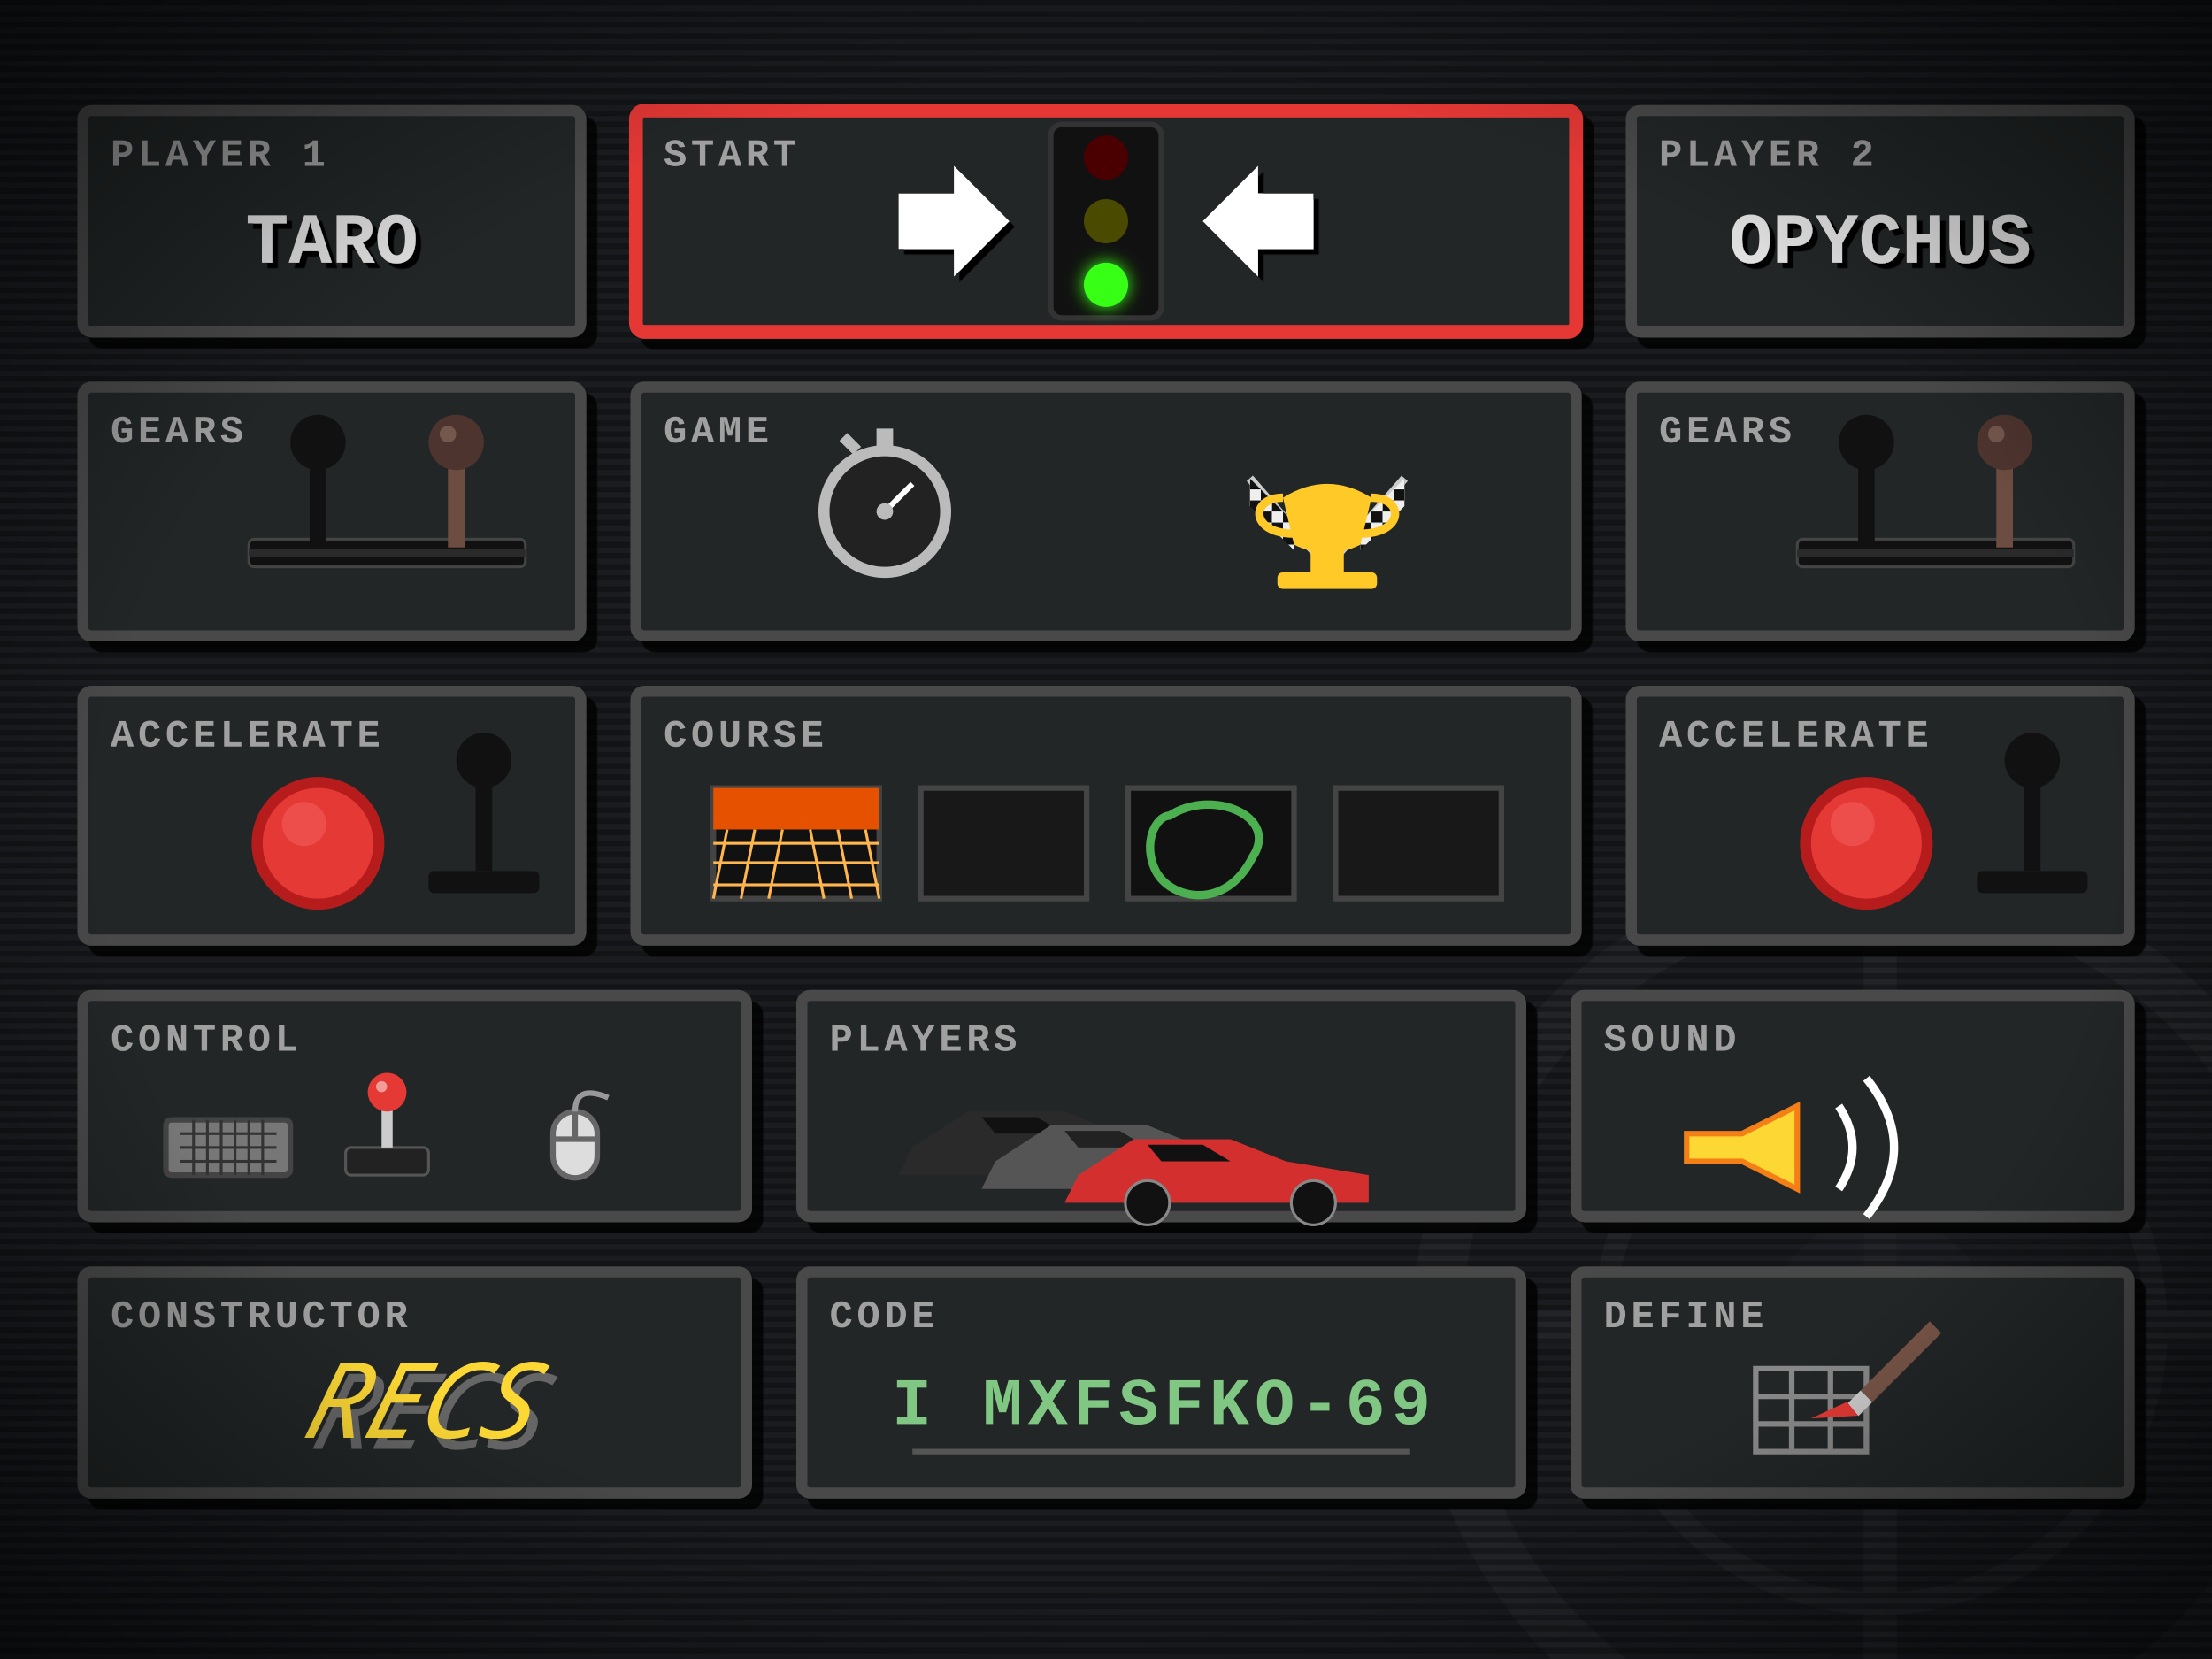
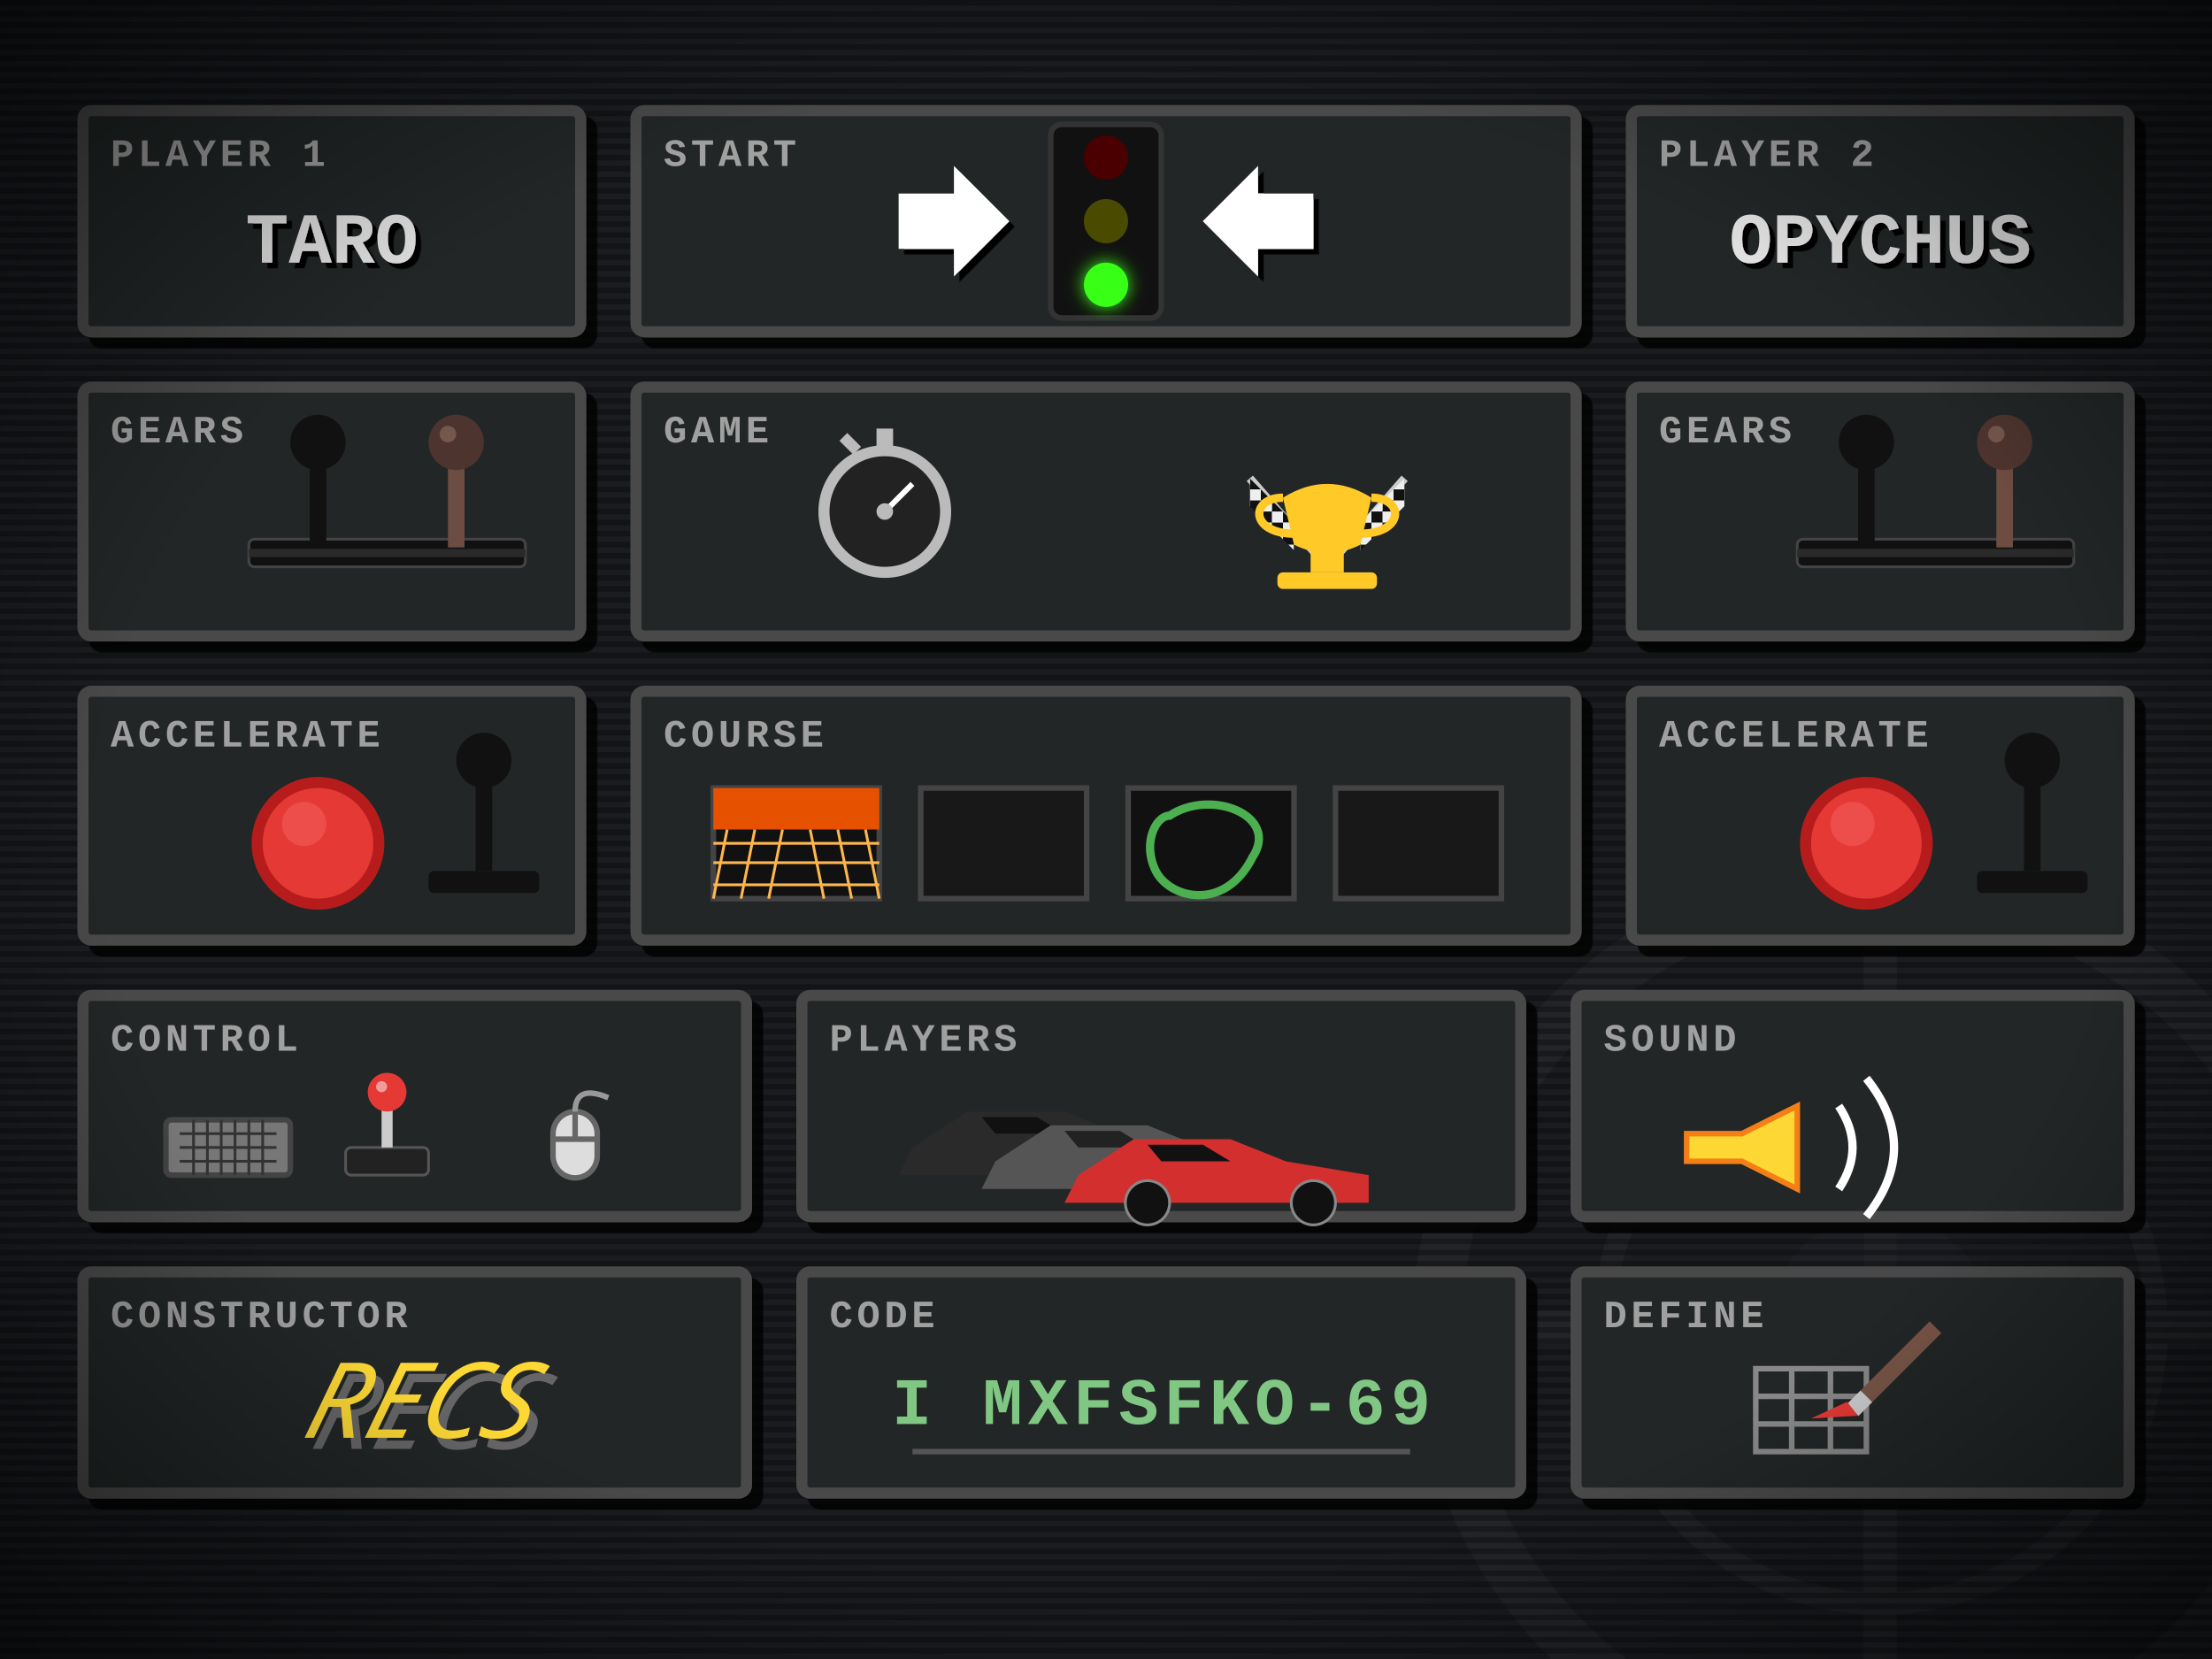
- <svg xmlns="http://www.w3.org/2000/svg" viewBox="0 0 800 600" width="100%" height="100%" style="background-color: #121212;">
+ <svg xmlns="http://www.w3.org/2000/svg" viewBox="0 0 800 600" width="800" height="600">
  <defs>
    <filter id="shadow" x="-10%" y="-10%" width="130%" height="130%">
      <feDropShadow dx="4" dy="4" stdDeviation="0" flood-color="#000" flood-opacity="0.8" />
    </filter>
    <filter id="glow-green" x="-50%" y="-50%" width="200%" height="200%">
      <feGaussianBlur stdDeviation="3" result="blur" />
      <feMerge>
        <feMergeNode in="blur" />
        <feMergeNode in="SourceGraphic" />
      </feMerge>
    </filter>
    <pattern id="scanlines" width="4" height="4" patternUnits="userSpaceOnUse">
      <rect width="4" height="2" fill="#000" opacity="0.3" />
    </pattern>
    <radialGradient id="vignette" cx="50%" cy="50%" r="75%">
      <stop offset="60%" stop-color="#000" stop-opacity="0" />
      <stop offset="100%" stop-color="#000" stop-opacity="0.7" />
    </radialGradient>
    <pattern id="checker" width="8" height="8" patternUnits="userSpaceOnUse">
      <rect width="4" height="4" fill="#111" />
      <rect x="4" y="4" width="4" height="4" fill="#111" />
      <rect x="4" width="4" height="4" fill="#eee" />
      <rect y="4" width="4" height="4" fill="#eee" />
    </pattern>
    <g id="gear_content">
      <rect x="60" y="55" width="100" height="10" fill="#111" rx="2" stroke="#444" stroke-width="1" />
      <line x1="60" y1="60" x2="160" y2="60" stroke="#2a2a2a" stroke-width="3" />
      <line x1="85" y1="58" x2="85" y2="20" stroke="#111" stroke-width="6" />
      <circle cx="85" cy="20" r="10" fill="#111" />
      <line x1="135" y1="58" x2="135" y2="20" stroke="#6d4c41" stroke-width="6" />
      <circle cx="135" cy="20" r="10" fill="#4e342e" />
      <circle cx="132" cy="17" r="3" fill="#8d6e63" opacity="0.6" />
    </g>
    <g id="accel_content">
      <circle cx="85" cy="55" r="22" fill="#e53935" stroke="#b71c1c" stroke-width="4" />
      <circle cx="80" cy="48" r="8" fill="#ef5350" opacity="0.8" />
      <rect x="125" y="65" width="40" height="8" fill="#111" rx="2" />
      <line x1="145" y1="65" x2="145" y2="25" stroke="#111" stroke-width="6" />
      <circle cx="145" cy="25" r="10" fill="#111" />
    </g>
    <style>
            .box { fill: #242528; stroke: #4a4a4a; stroke-width: 4; rx: 3; filter: url(#shadow); }
            .start-box { fill: #242528; stroke: #e53935; stroke-width: 5; rx: 3; filter: url(#shadow); }
            .title { fill: #a0a0a0; font-family: 'Courier New', Courier, monospace; font-size: 14px; font-weight: bold; letter-spacing: 1.5px; text-transform: uppercase; }
            .val { fill: #e0e0e0; font-family: 'Courier New', Courier, monospace; font-size: 26px; font-weight: 900; text-transform: uppercase; }
            .code-text { fill: #81c784; font-family: 'Courier New', Courier, monospace; font-size: 24px; font-weight: bold; letter-spacing: 2px; }
            .recs-text { font-family: 'Impact', 'Arial Black', sans-serif; font-size: 38px; font-style: italic; text-transform: uppercase; }
        </style>
  </defs>
  <rect width="100%" height="100%" fill="#1a1c20" />
  <g transform="translate(680, 480)" stroke="#2c2f35" fill="none" opacity="0.4">
    <circle r="160" stroke-width="18" />
    <circle r="100" stroke-width="8" />
    <path d="M -180,0 L 180,0 M 0,-180 L 0,180" stroke-width="12" />
    <circle r="40" fill="#2c2f35" opacity="0.5" />
  </g>
  <rect width="100%" height="100%" fill="url(#scanlines)" pointer-events="none" />
  <rect x="30" y="40" width="180" height="80" class="box" />
  <text x="40" y="60" class="title">PLAYER 1</text>
  <text x="120" y="95" class="val" text-anchor="middle" filter="drop-shadow(2px 2px 0px #000)">TARO</text>
-   <rect x="230" y="40" width="340" height="80" class="start-box" />
+   <rect x="230" y="40" width="340" height="80" class="box" />
  <text x="240" y="60" class="title">START</text>
  <polygon points="325,70 345,70 345,60 365,80 345,100 345,90 325,90" fill="#fff" filter="drop-shadow(2px 2px 0px #000)" />
  <rect x="380" y="45" width="40" height="70" fill="#111" stroke="#333" stroke-width="2" rx="4" />
  <circle cx="400" cy="57" r="8" fill="#4a0000" />
  <circle cx="400" cy="80" r="8" fill="#4a4a00" />
  <circle cx="400" cy="103" r="8" fill="#39ff14" filter="url(#glow-green)" />
  <polygon points="475,70 455,70 455,60 435,80 455,100 455,90 475,90" fill="#fff" filter="drop-shadow(2px 2px 0px #000)" />
  <rect x="590" y="40" width="180" height="80" class="box" />
  <text x="600" y="60" class="title">PLAYER 2</text>
  <text x="680" y="95" class="val" text-anchor="middle" filter="drop-shadow(2px 2px 0px #000)">OPYCHUS</text>
  <g transform="translate(30, 140)">
    <rect x="0" y="0" width="180" height="90" class="box" />
    <text x="10" y="20" class="title">GEARS</text>
    <use href="#gear_content" />
  </g>
  <g transform="translate(30, 250)">
    <rect x="0" y="0" width="180" height="90" class="box" />
    <text x="10" y="20" class="title">ACCELERATE</text>
    <use href="#accel_content" />
  </g>
  <g transform="translate(230, 140)">
    <rect x="0" y="0" width="340" height="90" class="box" />
    <text x="10" y="20" class="title">GAME</text>
    <g transform="translate(90, 45)">
      <circle cx="0" cy="0" r="22" fill="#222" stroke="#bbb" stroke-width="4" />
      <line x1="0" y1="-22" x2="0" y2="-30" stroke="#bbb" stroke-width="6" />
      <line x1="-10" y1="-22" x2="-15" y2="-27" stroke="#bbb" stroke-width="4" />
      <line x1="0" y1="0" x2="10" y2="-10" stroke="#fff" stroke-width="2" />
      <circle cx="0" cy="0" r="3" fill="#bbb" />
    </g>
    <g transform="translate(250, 45)">
      <line x1="0" y1="20" x2="-28" y2="-12" stroke="#ccc" stroke-width="3" />
      <path d="M -28,-12 L -12,4 L -12,14 L -28,-2 Z" fill="url(#checker)" />
      <line x1="0" y1="20" x2="28" y2="-12" stroke="#ccc" stroke-width="3" />
      <path d="M 28,-12 L 12,4 L 12,14 L 28,-2 Z" fill="url(#checker)" />
      <path d="M -16,-5 Q 0,-15 16,-5 L 12,12 Q 0,18 -12,12 Z" fill="#ffca28" />
      <path d="M -16,-5 C -28,-5 -28,8 -12,8" fill="none" stroke="#ffca28" stroke-width="3" />
      <path d="M 16,-5 C 28,-5 28,8 12,8" fill="none" stroke="#ffca28" stroke-width="3" />
      <rect x="-6" y="12" width="12" height="10" fill="#ffca28" />
      <rect x="-18" y="22" width="36" height="6" fill="#ffca28" rx="2" />
    </g>
  </g>
  <g transform="translate(230, 250)">
    <rect x="0" y="0" width="340" height="90" class="box" />
    <text x="10" y="20" class="title">COURSE</text>
    <g transform="translate(28, 35)">
      <rect x="0" y="0" width="60" height="40" fill="#111" stroke="#444" stroke-width="2" />
      <rect x="0" y="0" width="60" height="15" fill="#e65100" />
      <path d="M 5,15 L 0,40 M 15,15 L 10,40 M 25,15 L 20,40 M 35,15 L 40,40 M 45,15 L 50,40 M 55,15 L 60,40" stroke="#ffb74d" stroke-width="1" />
      <path d="M 0,20 L 60,20 M 0,27 L 60,27 M 0,35 L 60,35" stroke="#ffb74d" stroke-width="1" />
    </g>
    <g transform="translate(103, 35)">
      <rect x="0" y="0" width="60" height="40" fill="#181818" stroke="#444" stroke-width="2" />
    </g>
    <g transform="translate(178, 35)">
      <rect x="0" y="0" width="60" height="40" fill="#111" stroke="#444" stroke-width="2" />
      <path d="M 15,10 C 30,0 55,10 45,25 C 35,45 15,40 10,30 C 5,20 10,10 15,10 Z" fill="none" stroke="#4caf50" stroke-width="3" />
    </g>
    <g transform="translate(253, 35)">
      <rect x="0" y="0" width="60" height="40" fill="#181818" stroke="#444" stroke-width="2" />
    </g>
  </g>
  <g transform="translate(590, 140)">
    <rect x="0" y="0" width="180" height="90" class="box" />
    <text x="10" y="20" class="title">GEARS</text>
    <use href="#gear_content" />
  </g>
  <g transform="translate(590, 250)">
    <rect x="0" y="0" width="180" height="90" class="box" />
    <text x="10" y="20" class="title">ACCELERATE</text>
    <use href="#accel_content" />
  </g>
  <rect x="30" y="360" width="240" height="80" class="box" />
  <text x="40" y="380" class="title">CONTROL</text>
  <rect x="60" y="405" width="45" height="20" fill="#777" rx="2" stroke="#444" stroke-width="2" />
  <path d="M 65,410 L 100,410 M 65,415 L 100,415 M 65,420 L 100,420" stroke="#333" stroke-width="1" />
  <path d="M 70,405 L 70,425 M 75,405 L 75,425 M 80,405 L 80,425 M 85,405 L 85,425 M 90,405 L 90,425 M 95,405 L 95,425" stroke="#333" stroke-width="1" />
  <rect x="125" y="415" width="30" height="10" fill="#222" stroke="#555" stroke-width="1" rx="2" />
  <line x1="140" y1="415" x2="140" y2="395" stroke="#ccc" stroke-width="4" />
  <circle cx="140" cy="395" r="7" fill="#e53935" />
  <circle cx="138" cy="393" r="2" fill="#fff" opacity="0.5" />
  <rect x="200" y="402" width="16" height="24" rx="8" fill="#ddd" stroke="#666" stroke-width="2" />
  <line x1="200" y1="412" x2="216" y2="412" stroke="#666" stroke-width="2" />
  <line x1="208" y1="402" x2="208" y2="412" stroke="#666" stroke-width="2" />
  <path d="M 208,402 Q 208,392 220,397" fill="none" stroke="#999" stroke-width="2" />
  <rect x="290" y="360" width="260" height="80" class="box" />
  <text x="300" y="380" class="title">PLAYERS</text>
  <path d="M 330,415 L 350,402 L 385,402 L 405,410 L 435,415 L 435,425 L 325,425 Z" fill="#2a2a2a" />
  <polygon points="355,404 375,404 385,410 360,410" fill="#111" />
  <path d="M 360,420 L 380,407 L 415,407 L 435,415 L 465,420 L 465,430 L 355,430 Z" fill="#555" />
  <polygon points="385,409 405,409 415,415 390,415" fill="#222" />
  <path d="M 390,425 L 410,412 L 445,412 L 465,420 L 495,425 L 495,435 L 385,435 Z" fill="#d32f2f" />
  <polygon points="415,414 435,414 445,420 420,420" fill="#111" />
  <circle cx="415" cy="435" r="8" fill="#111" stroke="#888" stroke-width="1" />
  <circle cx="475" cy="435" r="8" fill="#111" stroke="#888" stroke-width="1" />
  <rect x="570" y="360" width="200" height="80" class="box" />
  <text x="580" y="380" class="title">SOUND</text>
  <polygon points="650,400 650,430 630,420 610,420 610,410 630,410" fill="#fdd835" stroke="#f57f17" stroke-width="2" />
  <path d="M 665,400 Q 675,415 665,430" fill="none" stroke="#fff" stroke-width="3" />
  <path d="M 675,390 Q 695,415 675,440" fill="none" stroke="#fff" stroke-width="3" />
  <rect x="30" y="460" width="240" height="80" class="box" />
  <text x="40" y="480" class="title">CONSTRUCTOR</text>
  <g transform="translate(150, 520) skewX(-15)">
    <text x="4" y="4" fill="#666" class="recs-text" text-anchor="middle">RECS</text>
    <text x="0" y="0" fill="#fdd835" class="recs-text" text-anchor="middle">RECS</text>
  </g>
  <rect x="290" y="460" width="260" height="80" class="box" />
  <text x="300" y="480" class="title">CODE</text>
  <text x="420" y="515" class="code-text" text-anchor="middle">I MXFSFKO-69</text>
  <line x1="330" y1="525" x2="510" y2="525" stroke="#555" stroke-width="2" />
  <rect x="570" y="460" width="200" height="80" class="box" />
  <text x="580" y="480" class="title">DEFINE</text>
  <rect x="635" y="495" width="40" height="30" fill="none" stroke="#888" stroke-width="2" />
  <line x1="635" y1="505" x2="675" y2="505" stroke="#888" stroke-width="2" />
  <line x1="635" y1="515" x2="675" y2="515" stroke="#888" stroke-width="2" />
  <line x1="648" y1="495" x2="648" y2="525" stroke="#888" stroke-width="2" />
  <line x1="662" y1="495" x2="662" y2="525" stroke="#888" stroke-width="2" />
  <line x1="700" y1="480" x2="675" y2="505" stroke="#795548" stroke-width="6" />
  <line x1="675" y1="505" x2="670" y2="510" stroke="#ccc" stroke-width="6" />
  <polygon points="672,512 655,513 668,507" fill="#e53935" />
  <rect width="100%" height="100%" fill="url(#vignette)" pointer-events="none" />
</svg>
